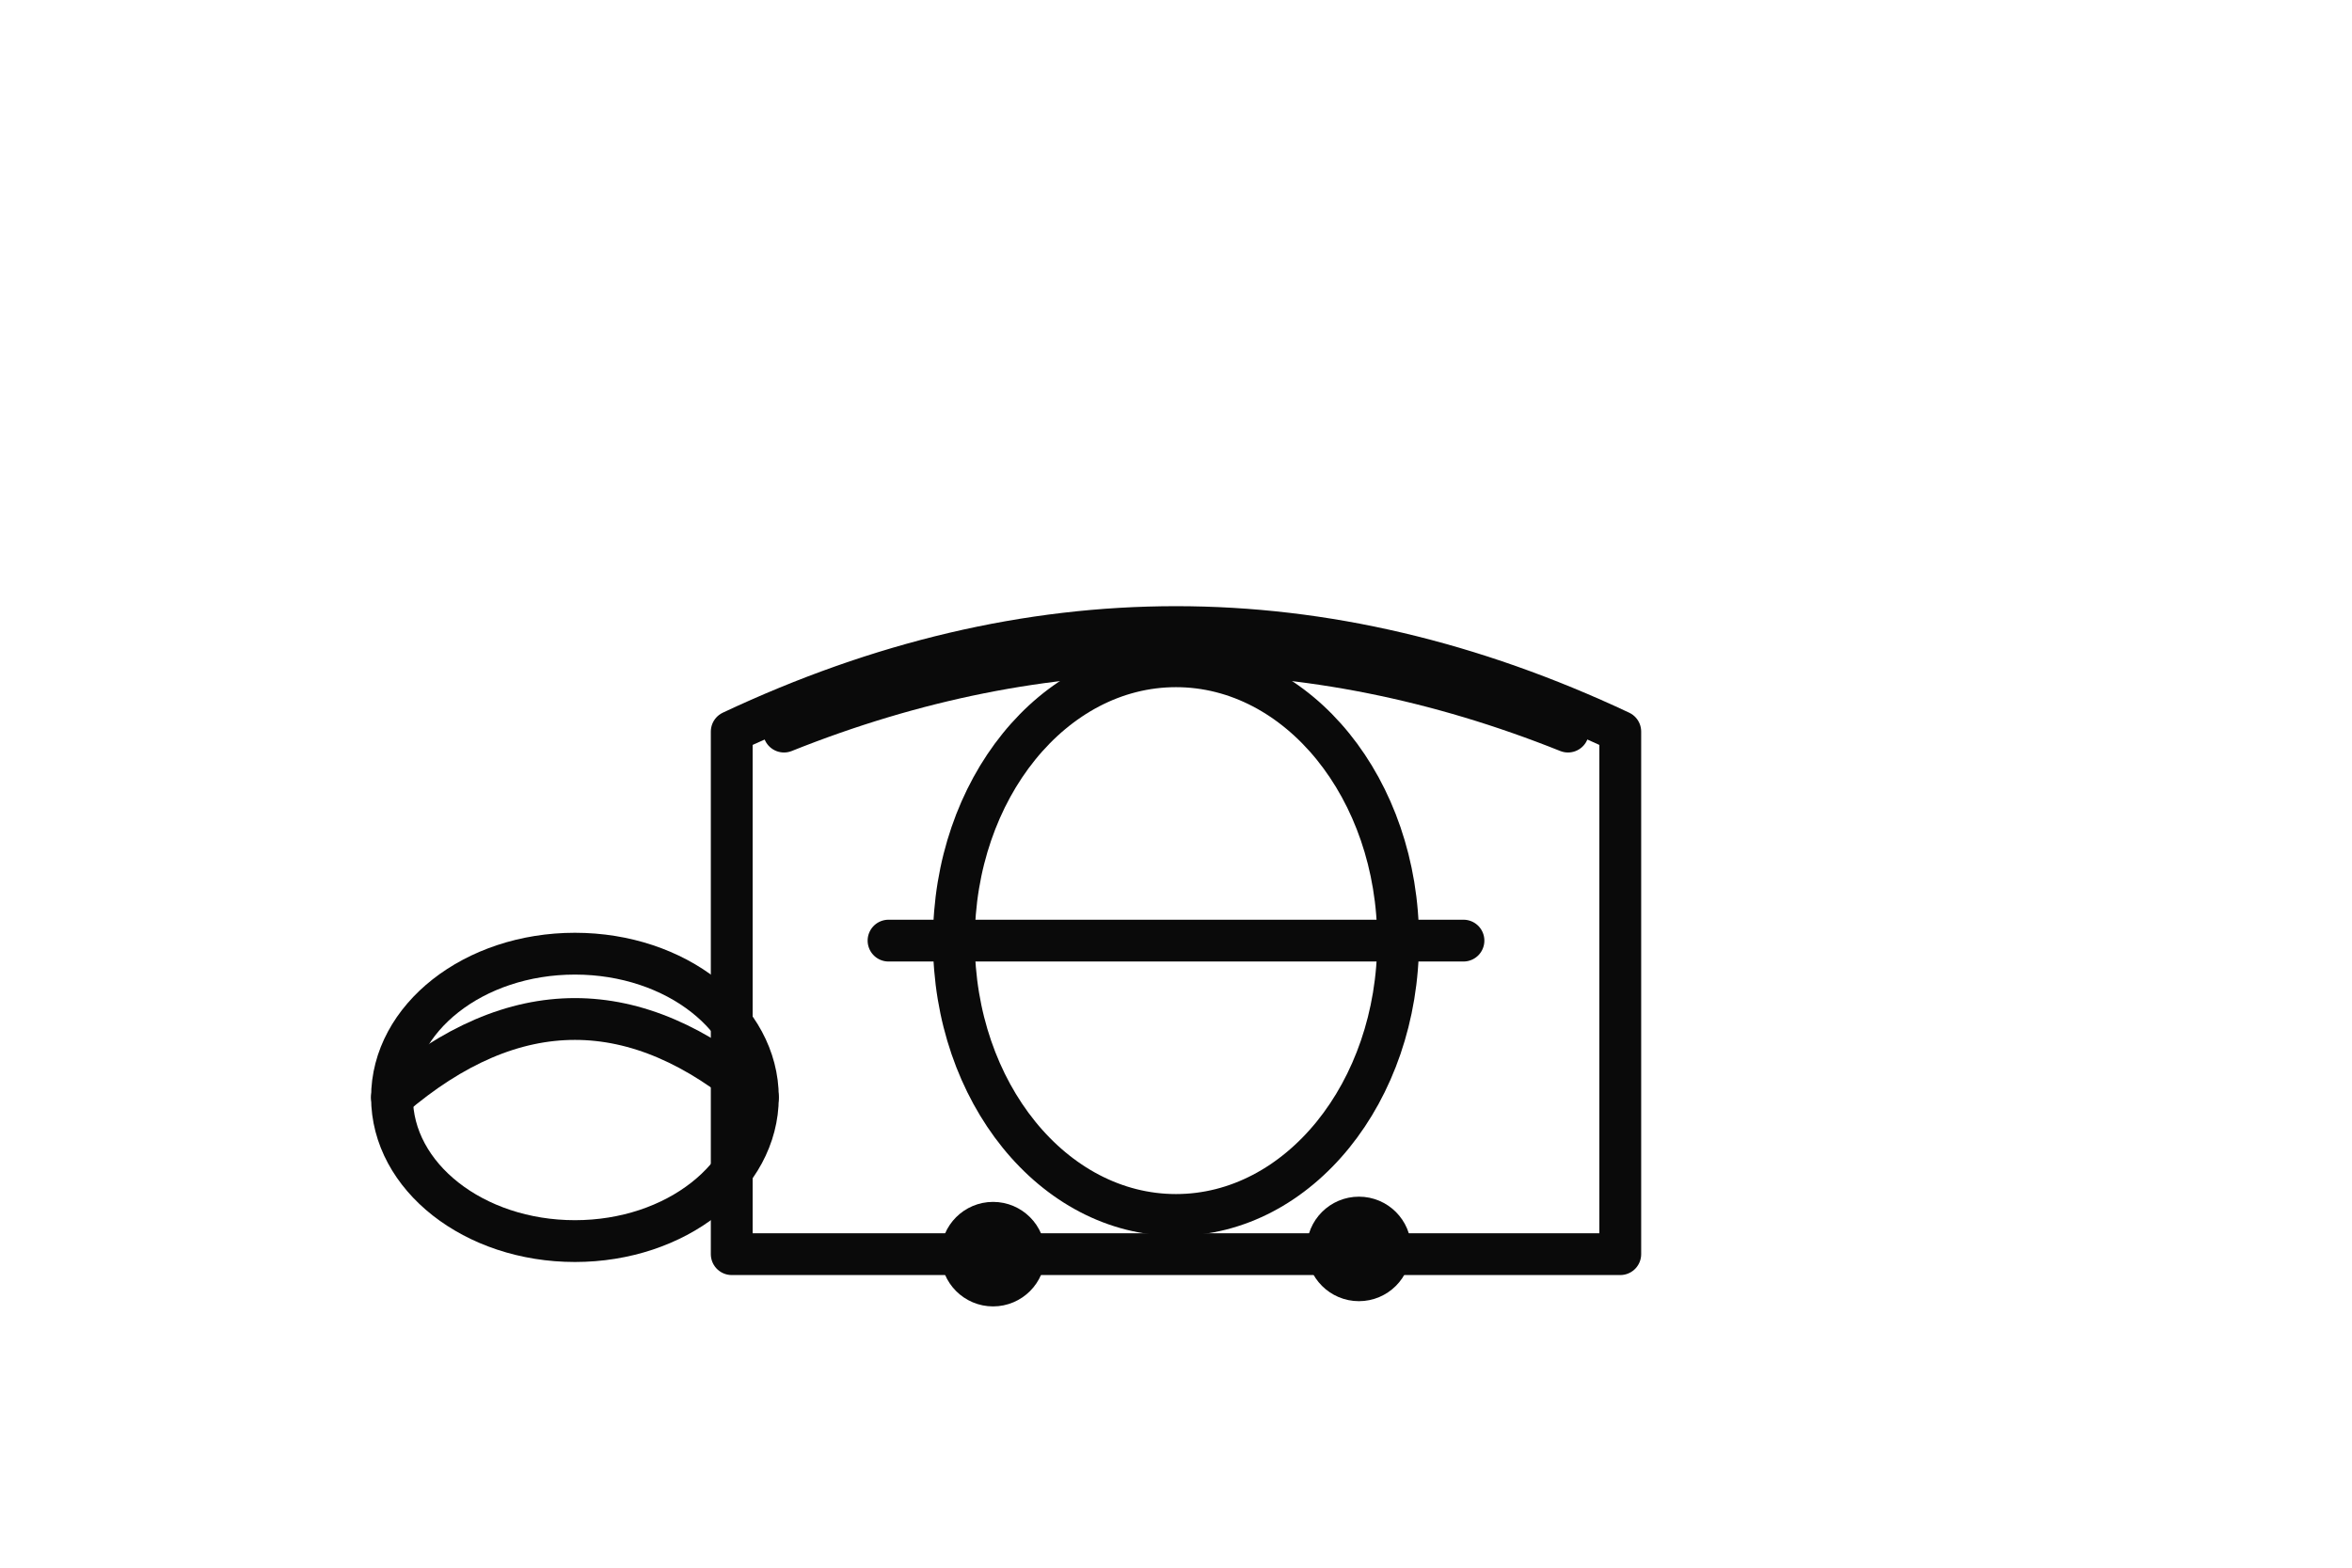
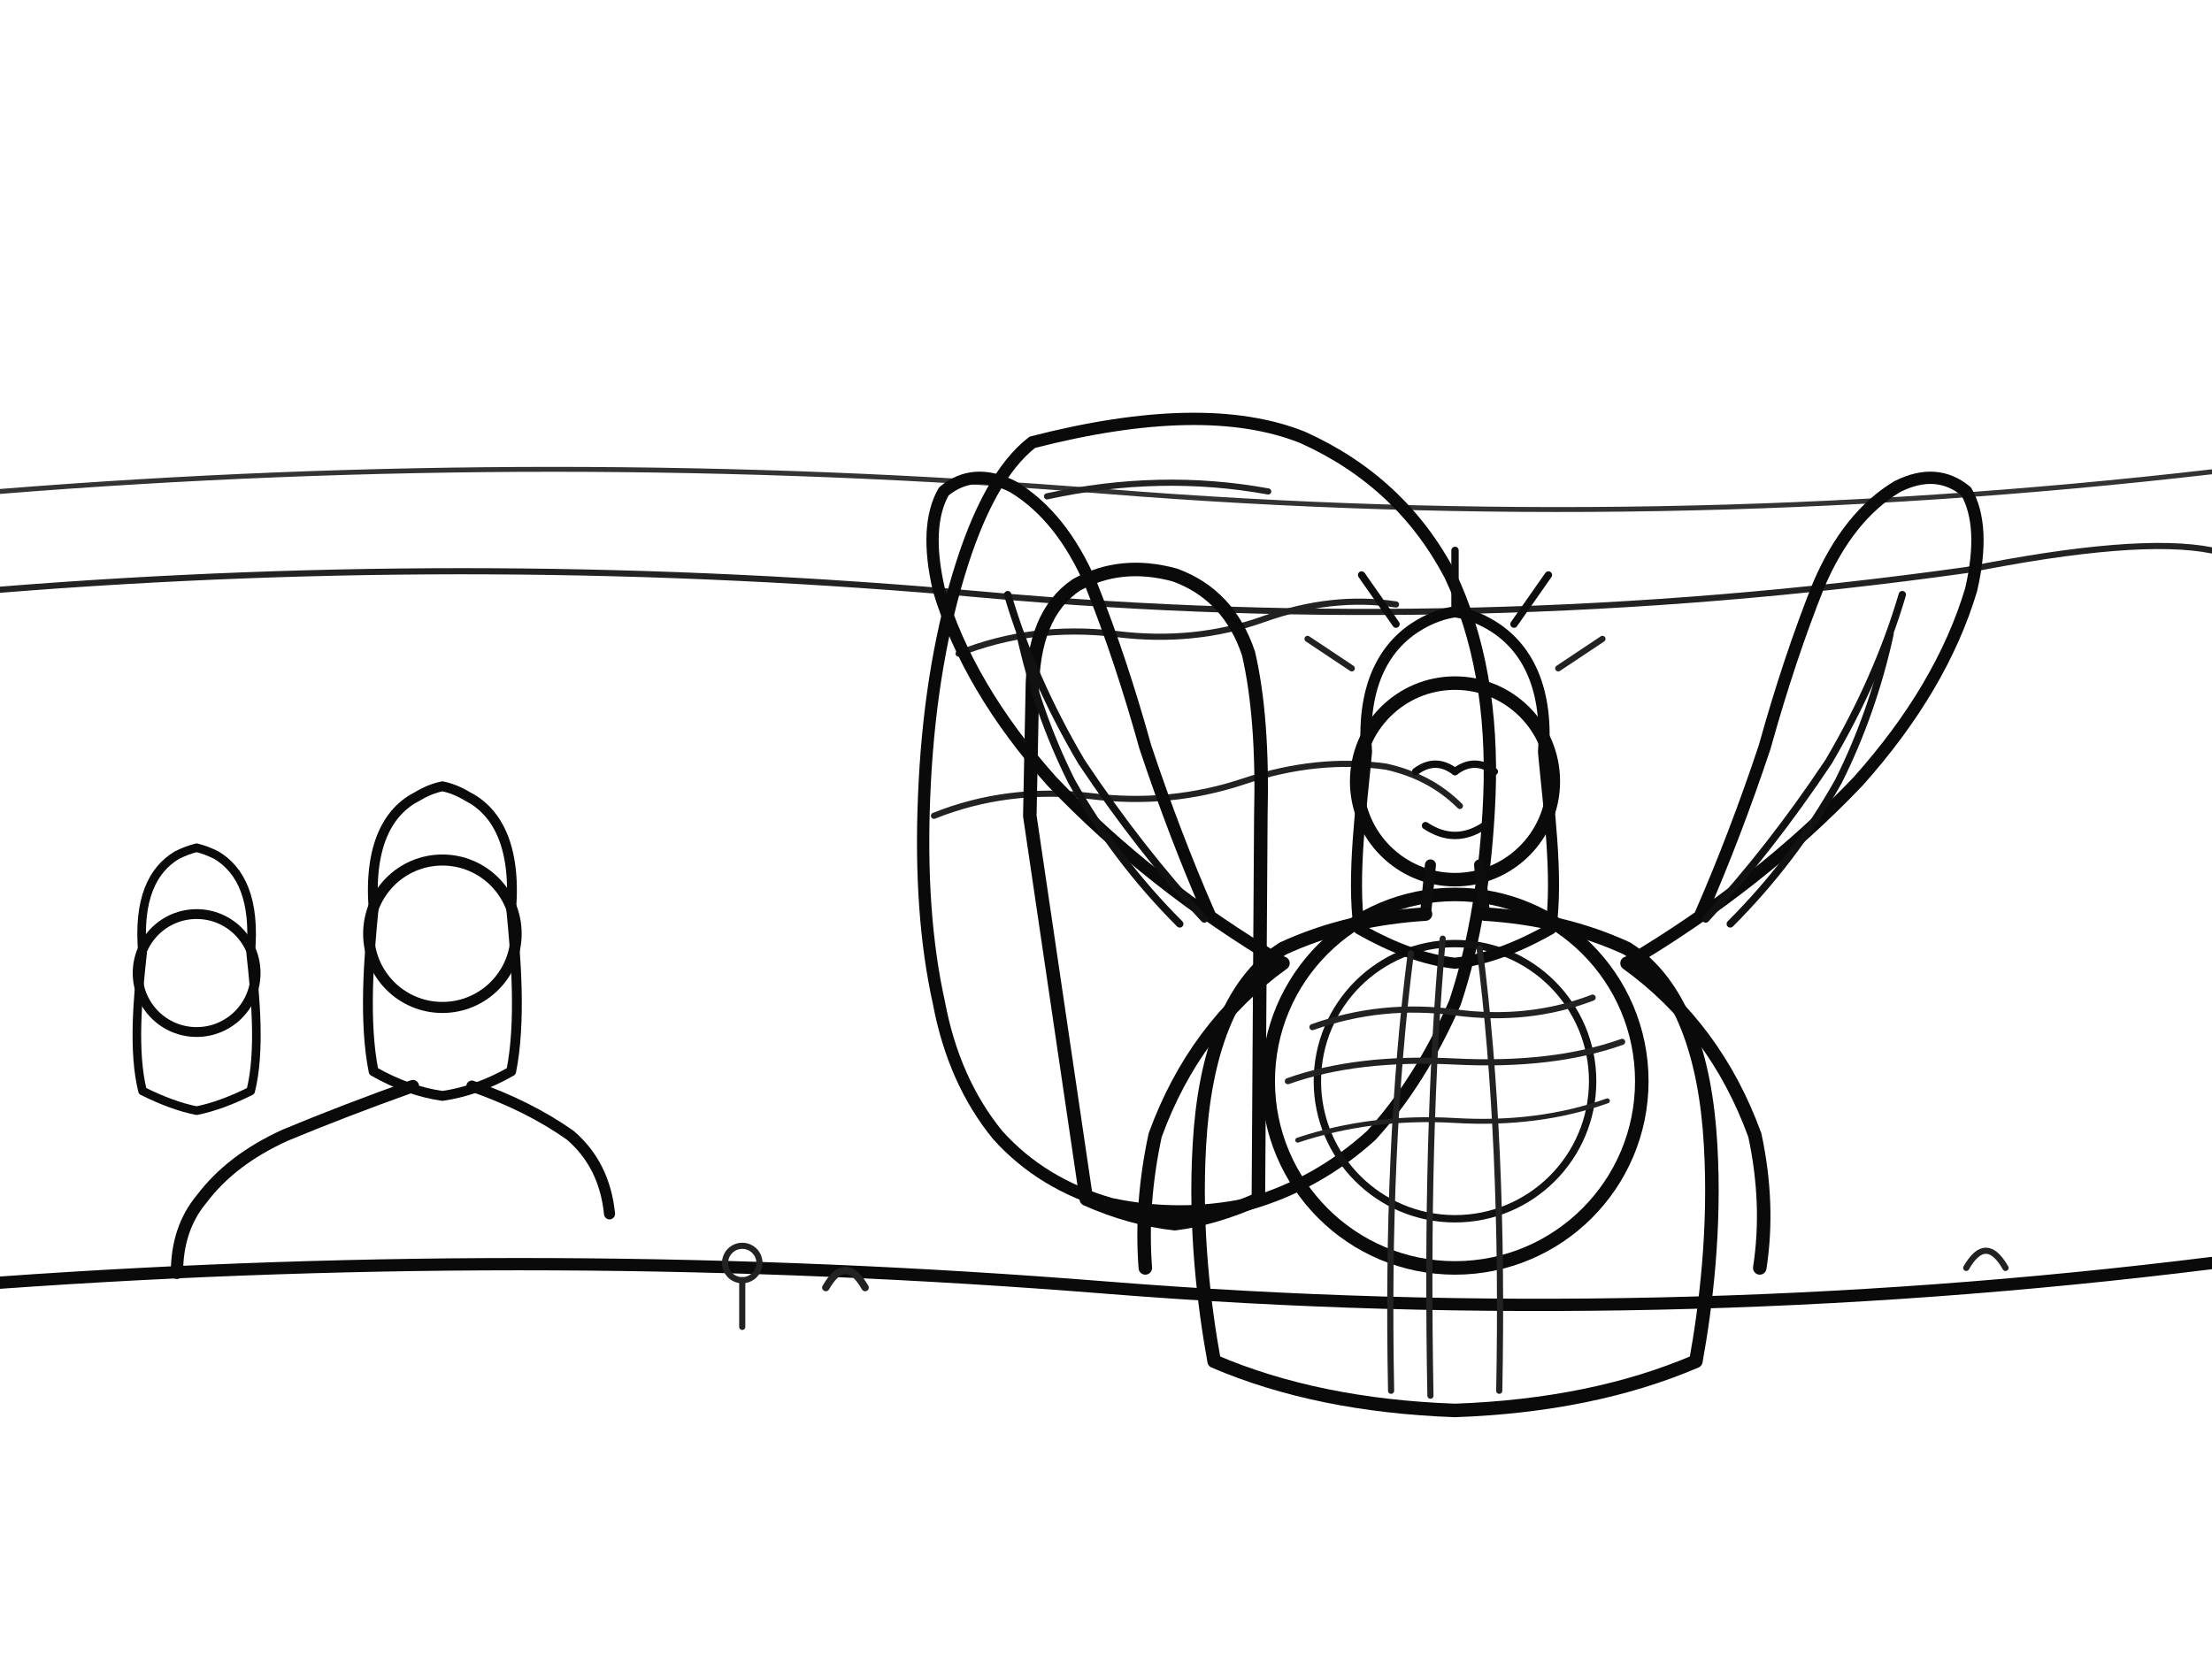
- <svg xmlns="http://www.w3.org/2000/svg" viewBox="0 0 900 600" width="900" height="600" aria-hidden="true">
-   <g fill="none" stroke="#0a0a0a" stroke-width="16" stroke-linecap="round" stroke-linejoin="round">
-     <path d="M280 480 L280 280 Q450 200 620 280 L620 480 Z" />
-     <path d="M300 280 Q450 220 600 280" />
-     <ellipse cx="450" cy="360" rx="85" ry="105" />
-     <path d="M340 360 L560 360" />
-     <ellipse cx="220" cy="420" rx="70" ry="55" />
-     <path d="M150 420 Q220 360 290 420" />
-     <circle cx="380" cy="480" r="12" />
-     <circle cx="520" cy="478" r="12" />
-   </g>
+ <svg xmlns="http://www.w3.org/2000/svg" viewBox="0 0 900 680" width="900" height="680" aria-hidden="true">
+   <path d="M0,200 Q225,182 450,200 Q675,218 900,192" fill="none" stroke="#333" stroke-width="2" stroke-linecap="round" stroke-linejoin="round" />
+   <path d="M0,240 Q200,224 400,242 Q600,260 800,232 Q870,218 900,224" fill="none" stroke="#222" stroke-width="2.5" stroke-linecap="round" stroke-linejoin="round" />
+   <path d="M0,522 Q225,506 450,524 Q675,542 900,514" fill="none" stroke="#0a0a0a" stroke-width="5" stroke-linecap="round" stroke-linejoin="round" />
+   <path d="M420,180 Q490,162 530,178 Q570,196 590,234 Q608,272 606,324 Q604,372 592,408 Q578,440 558,462 Q536,482 508,490 Q480,496 452,490 Q424,482 406,462 Q388,440 382,408 Q374,372 376,324 Q378,274 390,234 Q402,194 420,180" fill="none" stroke="#0a0a0a" stroke-width="5" stroke-linecap="round" stroke-linejoin="round" />
+   <path d="M426,202 Q472,192 516,200" fill="none" stroke="#222" stroke-width="2.5" stroke-linecap="round" />
+   <path d="M390,266 Q420,254 454,258 Q486,262 514,252 Q542,242 568,246" fill="none" stroke="#222" stroke-width="2.5" stroke-linecap="round" />
+   <path d="M380,332 Q410,320 444,324 Q476,328 506,318 Q536,308 564,312 Q582,316 594,328" fill="none" stroke="#222" stroke-width="2.5" stroke-linecap="round" />
+   <path d="M420,282 Q420,250 438,238 Q456,228 478,234 Q500,242 508,266 Q514,292 513,332 L512,488 Q494,496 478,498 Q460,496 442,488 L419,332 Z" fill="none" stroke="#0a0a0a" stroke-width="5.5" stroke-linecap="round" stroke-linejoin="round" />
+   <circle cx="592" cy="440" r="76" fill="none" stroke="#0a0a0a" stroke-width="5.5" />
+   <circle cx="592" cy="440" r="56" fill="none" stroke="#111" stroke-width="3" />
+   <path d="M534,418 Q562,408 592,412 Q622,416 648,406" fill="none" stroke="#222" stroke-width="2.5" stroke-linecap="round" />
+   <path d="M524,440 Q552,430 592,432 Q632,434 660,424" fill="none" stroke="#222" stroke-width="2.5" stroke-linecap="round" />
+   <path d="M528,464 Q558,454 592,456 Q626,458 654,448" fill="none" stroke="#222" stroke-width="2" stroke-linecap="round" />
+   <circle cx="592" cy="318" r="40" fill="none" stroke="#0a0a0a" stroke-width="5.5" />
+   <path d="M556,306 C554,278 564,262 578,254 Q585,250 592,249 Q599,250 606,254 C620,262 630,278 628,306 C630,328 634,356 631,378 Q610,390 592,392 Q574,390 553,378 C550,356 554,328 556,306" fill="none" stroke="#0a0a0a" stroke-width="4.5" stroke-linecap="round" stroke-linejoin="round" />
+   <path d="M592,248 L592,224" fill="none" stroke="#0d0d0d" stroke-width="3" stroke-linecap="round" />
+   <path d="M568,254 L554,234" fill="none" stroke="#0d0d0d" stroke-width="3" stroke-linecap="round" />
+   <path d="M616,254 L630,234" fill="none" stroke="#0d0d0d" stroke-width="3" stroke-linecap="round" />
+   <path d="M550,272 L532,260" fill="none" stroke="#222" stroke-width="2.5" stroke-linecap="round" />
+   <path d="M634,272 L652,260" fill="none" stroke="#222" stroke-width="2.5" stroke-linecap="round" />
+   <path d="M576,314 Q584,308 592,314" fill="none" stroke="#0d0d0d" stroke-width="3" stroke-linecap="round" />
+   <path d="M592,314 Q600,308 608,314" fill="none" stroke="#0d0d0d" stroke-width="3" stroke-linecap="round" />
+   <path d="M580,336 Q592,344 604,336" fill="none" stroke="#0d0d0d" stroke-width="3" stroke-linecap="round" />
+   <path d="M582,352 L580,372" fill="none" stroke="#0d0d0d" stroke-width="4.5" stroke-linecap="round" />
+   <path d="M602,352 L604,372" fill="none" stroke="#0d0d0d" stroke-width="4.5" stroke-linecap="round" />
+   <path d="M580,372 Q548,374 522,386 C500,400 490,430 488,466 C486,500 490,532 494,554 Q536,572 592,574 Q648,572 690,554 C694,532 698,500 696,466 C694,430 684,400 662,386 Q636,374 604,372" fill="none" stroke="#0a0a0a" stroke-width="5.5" stroke-linecap="round" stroke-linejoin="round" />
+   <path d="M587,382 Q580,460 582,568" fill="none" stroke="#222" stroke-width="2.5" stroke-linecap="round" />
+   <path d="M574,388 Q564,466 566,566" fill="none" stroke="#222" stroke-width="2.5" stroke-linecap="round" />
+   <path d="M602,386 Q612,464 610,566" fill="none" stroke="#222" stroke-width="2.5" stroke-linecap="round" />
+   <path d="M522,392 Q468,360 428,318 Q394,280 382,240 Q376,214 384,200 Q396,190 412,198 Q432,210 444,238 Q456,268 466,304 Q478,340 492,372" fill="none" stroke="#0a0a0a" stroke-width="5" stroke-linecap="round" stroke-linejoin="round" />
+   <path d="M490,374 Q464,346 440,310 Q420,276 410,242" fill="none" stroke="#111" stroke-width="3" stroke-linecap="round" stroke-linejoin="round" />
+   <path d="M480,376 Q454,350 436,318 Q422,290 415,258" fill="none" stroke="#111" stroke-width="3" stroke-linecap="round" stroke-linejoin="round" />
+   <path d="M662,392 Q716,360 756,318 Q790,280 802,240 Q808,214 800,200 Q788,190 772,198 Q752,210 740,238 Q728,268 718,304 Q706,340 692,372" fill="none" stroke="#0a0a0a" stroke-width="5" stroke-linecap="round" stroke-linejoin="round" />
+   <path d="M694,374 Q720,346 744,310 Q764,276 774,242" fill="none" stroke="#111" stroke-width="3" stroke-linecap="round" stroke-linejoin="round" />
+   <path d="M704,376 Q730,350 748,318 Q762,290 769,258" fill="none" stroke="#111" stroke-width="3" stroke-linecap="round" stroke-linejoin="round" />
+   <path d="M522,392 Q486,418 470,462 Q464,490 466,516" fill="none" stroke="#0a0a0a" stroke-width="5.5" stroke-linecap="round" stroke-linejoin="round" />
+   <path d="M662,392 Q698,418 714,462 Q720,490 716,516" fill="none" stroke="#0a0a0a" stroke-width="5.5" stroke-linecap="round" stroke-linejoin="round" />
+   <circle cx="180" cy="380" r="30" fill="none" stroke="#0a0a0a" stroke-width="4.5" />
+   <path d="M152,370 C150,344 158,330 170,324 Q175,321 180,320 Q185,321 190,324 C202,330 210,344 208,370 C210,390 212,416 208,436 Q194,444 180,446 Q166,444 152,436 C148,416 150,390 152,370" fill="none" stroke="#0a0a0a" stroke-width="4" stroke-linecap="round" stroke-linejoin="round" />
+   <path d="M168,442 Q140,452 116,462 Q94,472 82,488 Q72,500 72,518" fill="none" stroke="#0a0a0a" stroke-width="5" stroke-linecap="round" stroke-linejoin="round" />
+   <path d="M192,442 Q215,450 232,462 Q246,474 248,494" fill="none" stroke="#0a0a0a" stroke-width="4.5" stroke-linecap="round" stroke-linejoin="round" />
+   <circle cx="80" cy="396" r="24" fill="none" stroke="#0a0a0a" stroke-width="4" />
+   <path d="M58,388 C56,366 62,354 72,348 Q76,346 80,345 Q84,346 88,348 C98,354 104,366 102,388 C104,406 106,428 102,444 Q90,450 80,452 Q70,450 58,444 C54,428 56,406 58,388" fill="none" stroke="#0a0a0a" stroke-width="3.5" stroke-linecap="round" stroke-linejoin="round" />
+   <path d="M336,524 Q344,510 352,524" fill="none" stroke="#222" stroke-width="3" stroke-linecap="round" />
+   <circle cx="302" cy="514" r="7" fill="none" stroke="#222" stroke-width="2.5" />
+   <line x1="302" y1="521" x2="302" y2="540" stroke="#222" stroke-width="2.5" stroke-linecap="round" />
+   <path d="M800,516 Q808,502 816,516" fill="none" stroke="#222" stroke-width="2.5" stroke-linecap="round" />
</svg>
